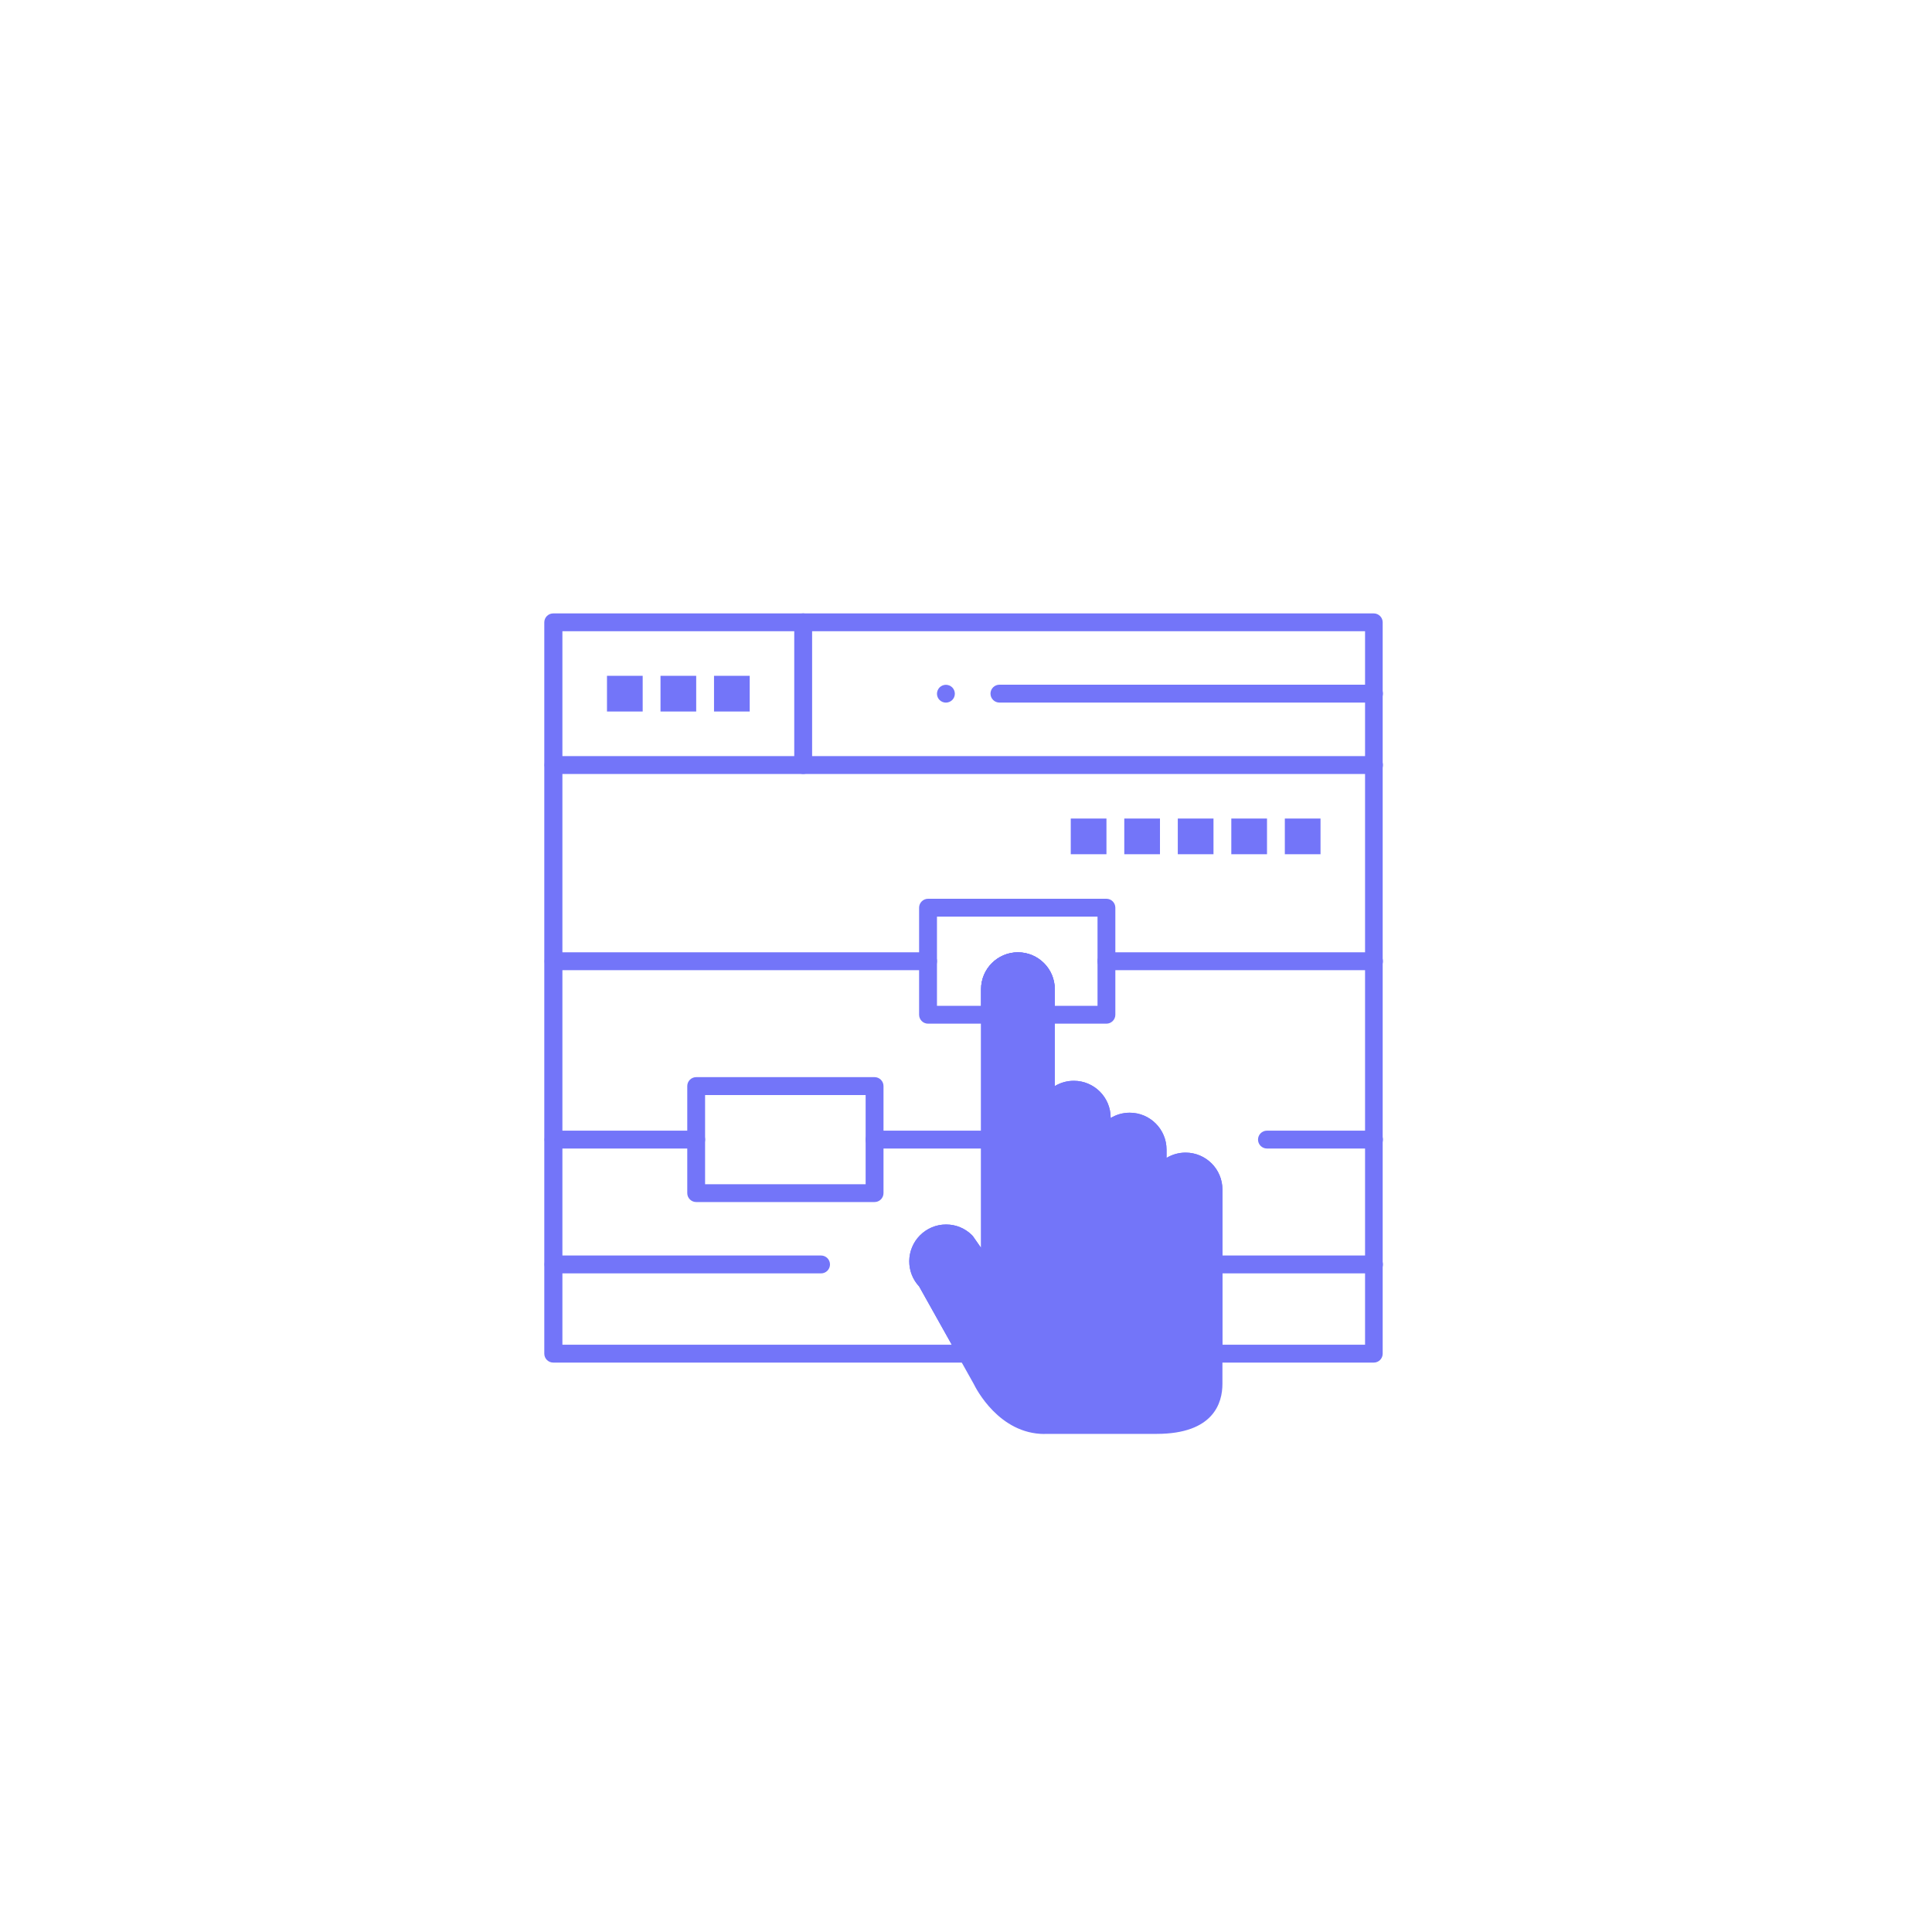
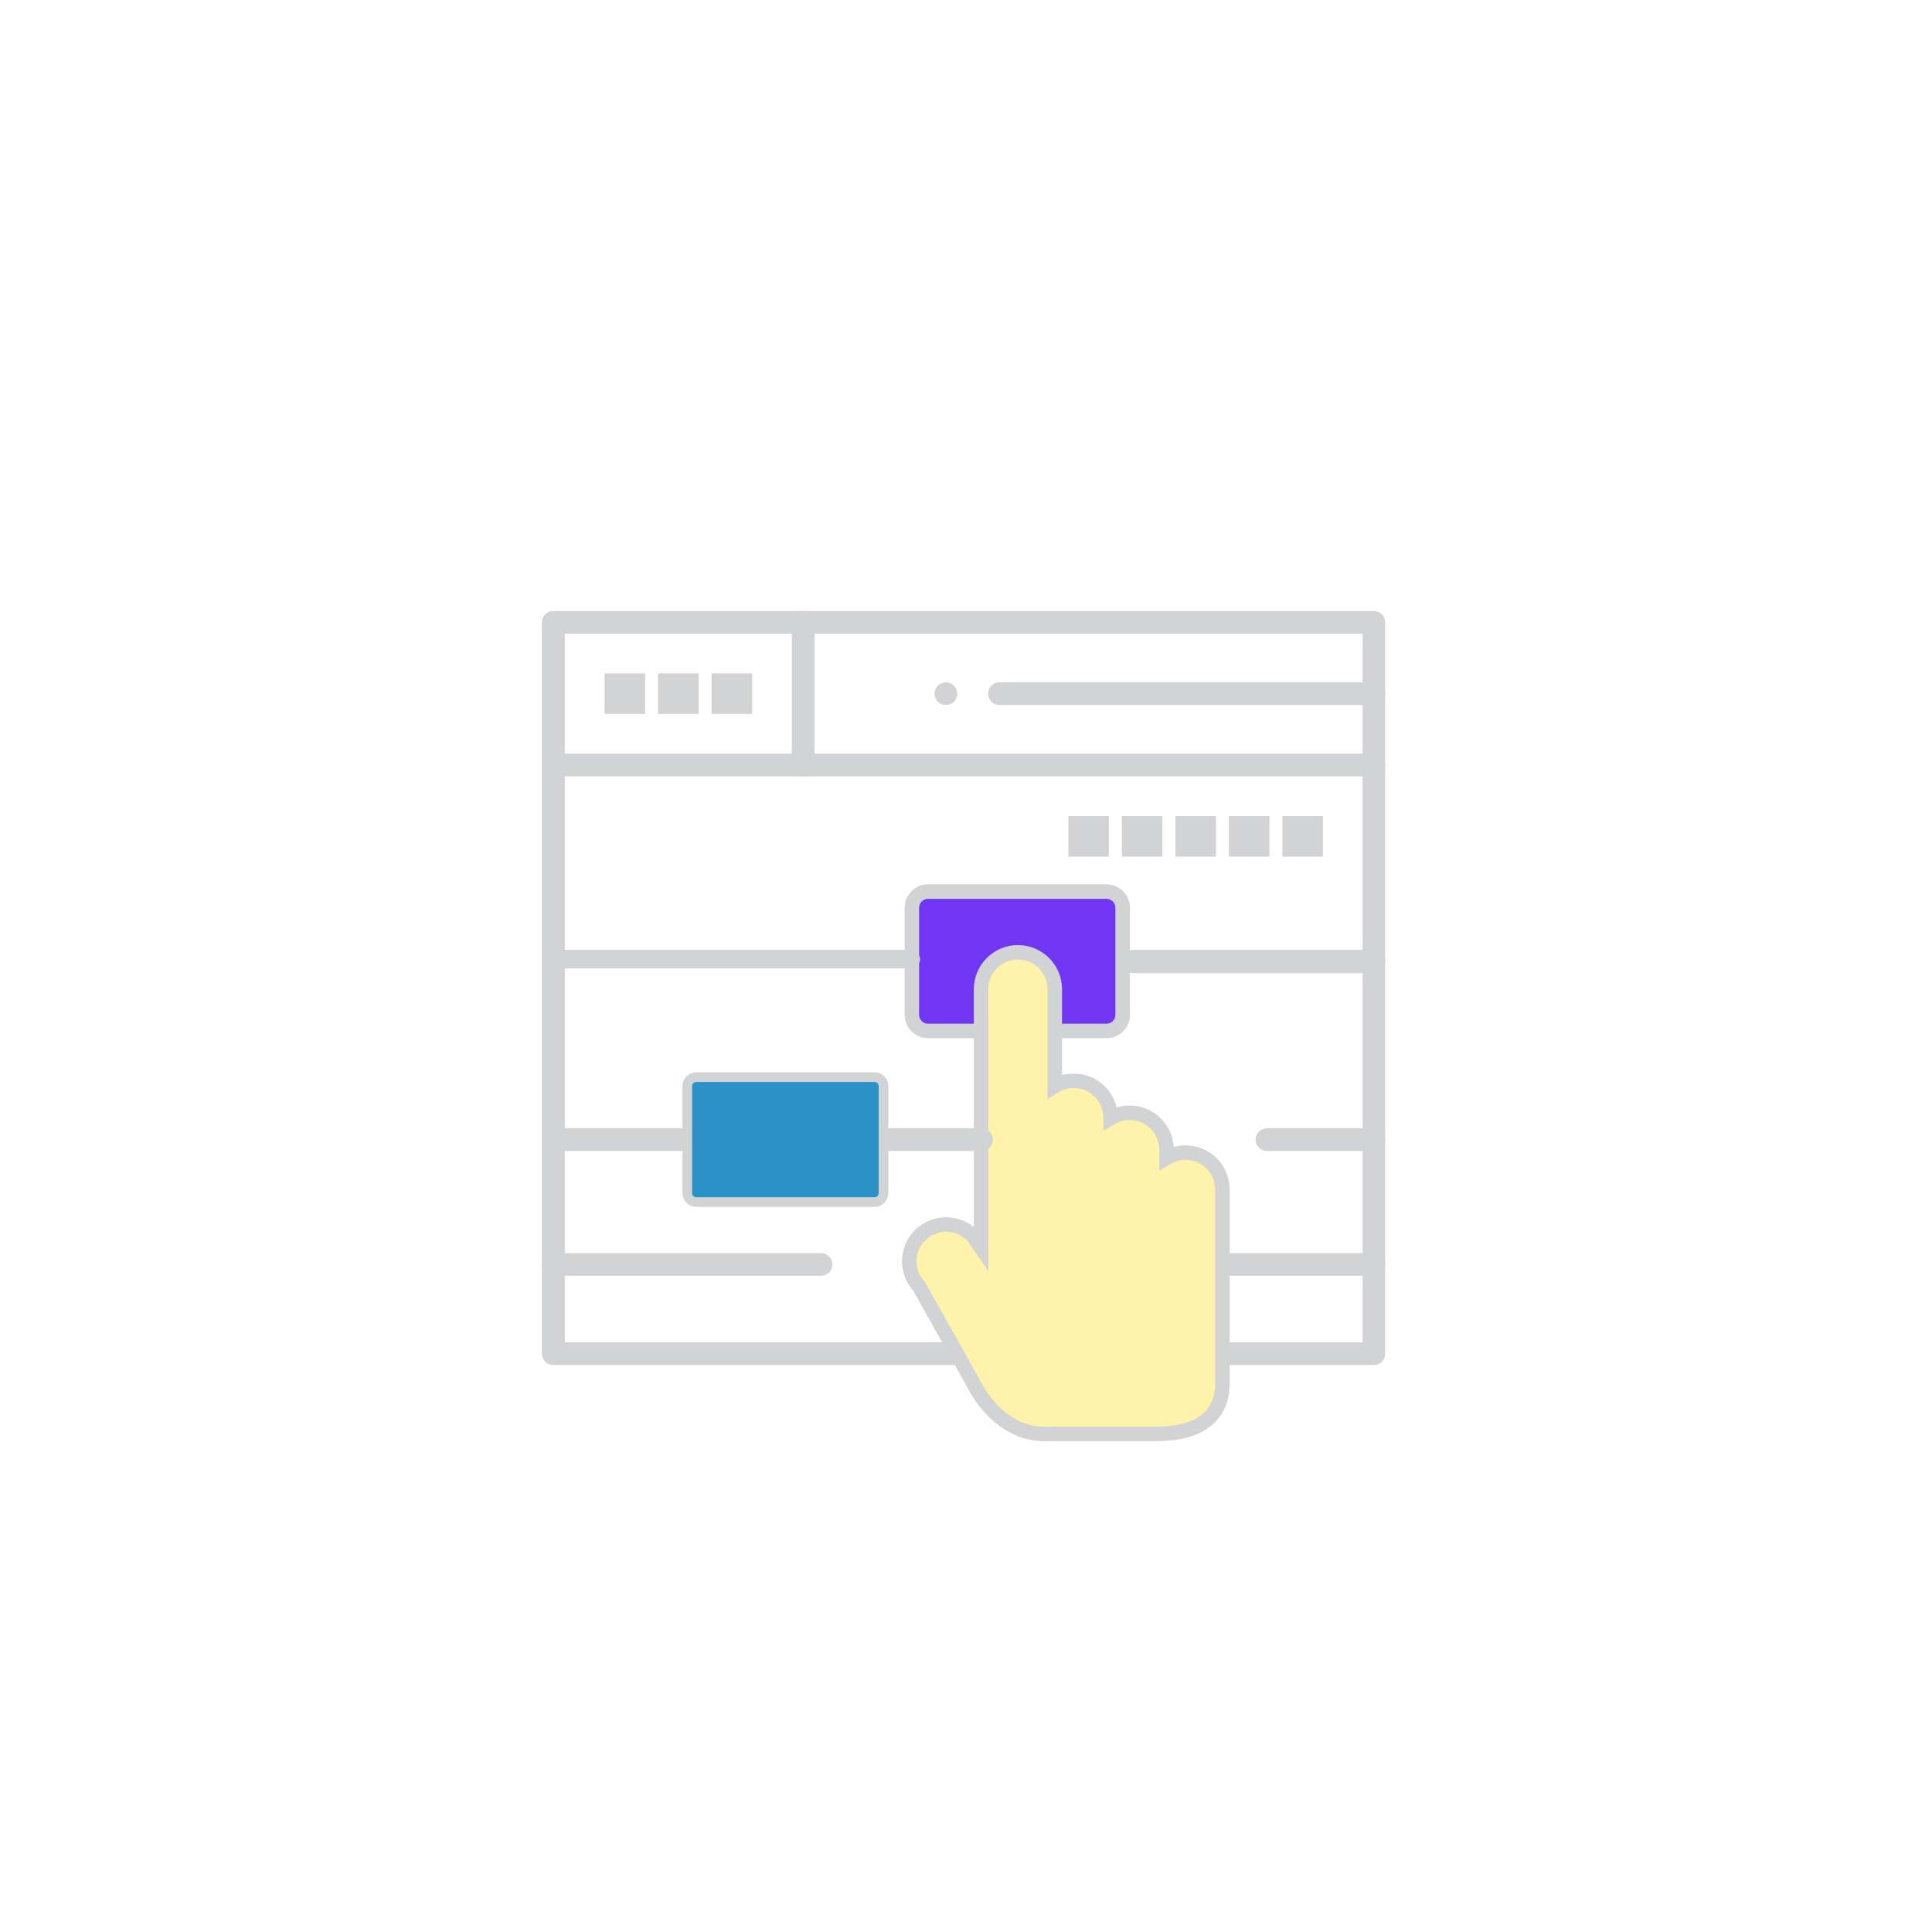
- <svg xmlns="http://www.w3.org/2000/svg" id="Layer_1" viewBox="0 0 400 400">
-   <defs>
-     <style>.cls-1{fill:#7375f9;}</style>
-   </defs>
-   <path class="cls-1" d="M284.47,282.11h-33.24c-1.02,0-1.85-.83-1.85-1.85v-33.99c0-2.17-1.77-3.94-3.94-3.94s-3.94,1.77-3.94,3.94c0,1.02-.83,1.85-1.85,1.85s-1.85-.83-1.85-1.85v-8.26c0-2.17-1.77-3.94-3.94-3.94s-3.94,1.77-3.94,3.94c0,1.02-.83,1.85-1.85,1.85s-1.85-.83-1.85-1.85v-6.61c0-2.17-1.77-3.94-3.94-3.94s-3.94,1.77-3.94,3.94c0,1.02-.83,1.85-1.85,1.85s-1.85-.83-1.85-1.85v-26.6c0-2.17-1.77-3.94-3.94-3.94s-3.94,1.77-3.94,3.94v59.45c0,.81-.52,1.52-1.29,1.76-.77.24-1.61-.04-2.07-.71l-4.9-7.04c-.73-.68-1.67-1.05-2.68-1.05-1.05,0-2.04.41-2.78,1.15-1.54,1.54-1.54,4.04,0,5.57.12.12.22.25.31.4l8.34,14.89c.2.3.32.65.32,1.04,0,1.02-.83,1.85-1.85,1.85h-85.62c-1.02,0-1.85-.83-1.85-1.85v-151.41c0-1.02.83-1.85,1.85-1.85h169.88c1.02,0,1.85.83,1.85,1.85v151.41c0,1.02-.82,1.85-1.84,1.85ZM253.08,278.41h29.54v-147.72H116.44v147.72h80.61l-6.76-12.07c-2.78-2.99-2.72-7.68.19-10.59,1.44-1.44,3.36-2.24,5.4-2.24s3.95.8,5.39,2.24c.08.08.15.16.21.25l1.64,2.35v-53.56c0-4.21,3.42-7.63,7.63-7.63s7.63,3.42,7.63,7.63v20.07c1.15-.7,2.5-1.1,3.94-1.1,4.21,0,7.63,3.42,7.63,7.63v.08c1.15-.7,2.5-1.1,3.94-1.1,4.21,0,7.63,3.42,7.63,7.63v1.73c1.15-.7,2.5-1.1,3.94-1.1,4.2,0,7.63,3.42,7.63,7.63v32.14h0s0,0,0,0h0Z" />
-   <path class="cls-1" d="M284.47,160.24H114.59c-1.02,0-1.85-.83-1.85-1.85s.83-1.85,1.85-1.85h169.88c1.02,0,1.85.83,1.85,1.85s-.83,1.85-1.85,1.85Z" />
-   <path class="cls-1" d="M166.29,160.24c-1.02,0-1.85-.83-1.85-1.85v-29.54c0-1.02.83-1.85,1.85-1.85s1.85.83,1.85,1.85v29.54c0,1.02-.83,1.85-1.85,1.85Z" />
-   <path class="cls-1" d="M284.47,145.46h-77.55c-1.02,0-1.85-.83-1.85-1.85s.83-1.85,1.85-1.85h77.55c1.02,0,1.85.83,1.85,1.85,0,1.02-.83,1.85-1.85,1.85Z" />
-   <path class="cls-1" d="M195.84,145.47c-.49,0-.96-.2-1.31-.54s-.54-.82-.54-1.3.2-.96.54-1.31c.35-.34.82-.54,1.31-.54s.96.2,1.31.54c.34.34.54.82.54,1.31s-.2.96-.54,1.3c-.35.34-.82.54-1.31.54Z" />
-   <path class="cls-1" d="M284.47,263.64h-33.24c-1.02,0-1.85-.83-1.85-1.85s.83-1.85,1.85-1.85h33.24c1.02,0,1.85.83,1.85,1.85,0,1.02-.83,1.85-1.85,1.85Z" />
-   <path class="cls-1" d="M169.99,263.64h-55.4c-1.02,0-1.85-.83-1.85-1.85s.83-1.85,1.85-1.85h55.4c1.02,0,1.85.83,1.85,1.85s-.83,1.85-1.85,1.85Z" />
-   <path class="cls-1" d="M239.67,254.23c-1.02,0-1.85-.83-1.85-1.85v-6.11c0-1.02.83-1.85,1.85-1.85s1.85.83,1.85,1.85v6.11c0,1.02-.83,1.85-1.85,1.85Z" />
-   <path class="cls-1" d="M228.1,245.97c-1.02,0-1.85-.83-1.85-1.85v-6.11c0-1.02.83-1.85,1.85-1.85s1.85.83,1.85,1.85v6.11c0,1.02-.83,1.85-1.85,1.85Z" />
-   <path class="cls-1" d="M216.53,239.36c-1.02,0-1.85-.83-1.85-1.85v-6.45c0-1.02.83-1.85,1.85-1.85s1.85.83,1.85,1.85v6.45c0,1.02-.83,1.85-1.85,1.85Z" />
-   <path class="cls-1" d="M229.08,211.94h-12.54c-1.02,0-1.85-.83-1.85-1.85v-5.3c0-2.17-1.76-3.94-3.94-3.94s-3.94,1.77-3.94,3.94v5.3c0,1.02-.83,1.85-1.85,1.85h-12.82c-1.02,0-1.85-.83-1.85-1.85v-22.16c0-1.02.83-1.85,1.85-1.85h36.93c1.02,0,1.85.83,1.85,1.85v22.16c0,1.02-.83,1.85-1.85,1.85ZM218.38,208.25h8.85v-18.47h-33.24v18.47h9.13v-3.45c0-4.21,3.42-7.63,7.63-7.63s7.63,3.42,7.63,7.63v3.45h0Z" />
-   <path class="cls-1" d="M181.07,248.87h-36.93c-1.02,0-1.85-.83-1.85-1.85v-22.16c0-1.02.83-1.85,1.85-1.85h36.93c1.02,0,1.85.83,1.85,1.85v22.16c0,1.02-.83,1.85-1.85,1.85ZM145.98,245.18h33.24v-18.46h-33.24v18.46Z" />
-   <path class="cls-1" d="M216.26,296.89c-9.4,0-14.2-9.4-14.67-10.38l-11.29-20.16c-1.32-1.42-2.05-3.25-2.05-5.2s.79-3.95,2.23-5.39c1.44-1.44,3.36-2.24,5.4-2.24s3.95.79,5.39,2.24c.08.08.15.16.21.25l1.64,2.35v-53.56c0-4.21,3.42-7.63,7.63-7.63s7.63,3.42,7.63,7.63v20.07c1.15-.7,2.5-1.1,3.94-1.1,4.21,0,7.63,3.42,7.63,7.63v.08c1.15-.7,2.5-1.1,3.94-1.1,4.21,0,7.63,3.42,7.63,7.63v1.73c1.15-.7,2.5-1.1,3.94-1.1,4.21,0,7.63,3.42,7.63,7.63v40.26c0,3.86-1.77,10.34-13.63,10.34h-22.66c-.18,0-.36,0-.54,0Z" />
-   <path class="cls-1" d="M284.47,200.86h-55.4c-1.02,0-1.85-.83-1.85-1.85s.83-1.85,1.85-1.85h55.4c1.02,0,1.85.83,1.85,1.85,0,1.02-.83,1.85-1.85,1.85Z" />
-   <path class="cls-1" d="M192.15,200.86h-77.55c-1.02,0-1.85-.83-1.85-1.85s.83-1.85,1.85-1.85h77.55c1.02,0,1.85.83,1.85,1.85,0,1.02-.83,1.85-1.85,1.85Z" />
-   <path class="cls-1" d="M144.14,237.79h-29.54c-1.02,0-1.85-.83-1.85-1.85s.83-1.85,1.85-1.85h29.54c1.02,0,1.85.83,1.85,1.85s-.83,1.85-1.85,1.85Z" />
-   <path class="cls-1" d="M203.22,237.79h-22.16c-1.02,0-1.85-.83-1.85-1.85s.83-1.85,1.85-1.85h22.16c1.02,0,1.85.83,1.85,1.85s-.83,1.85-1.85,1.85Z" />
-   <path class="cls-1" d="M284.47,237.79h-22.16c-1.02,0-1.85-.83-1.85-1.85s.83-1.85,1.85-1.85h22.16c1.02,0,1.85.83,1.85,1.85s-.83,1.85-1.85,1.85Z" />
-   <rect class="cls-1" x="125.67" y="139.92" width="7.39" height="7.39" />
-   <rect class="cls-1" x="136.75" y="139.92" width="7.39" height="7.39" />
-   <rect class="cls-1" x="147.83" y="139.92" width="7.39" height="7.39" />
-   <rect class="cls-1" x="243.85" y="169.47" width="7.39" height="7.39" />
-   <rect class="cls-1" x="232.77" y="169.47" width="7.39" height="7.39" />
-   <rect class="cls-1" x="221.69" y="169.47" width="7.39" height="7.39" />
-   <rect class="cls-1" x="254.93" y="169.47" width="7.39" height="7.39" />
-   <rect class="cls-1" x="266.01" y="169.47" width="7.39" height="7.39" />
+ <svg xmlns="http://www.w3.org/2000/svg" version="1.1" id="Layer_1" x="0px" y="0px" viewBox="0 0 400 400" style="enable-background:new 0 0 400 400;" xml:space="preserve">
+   <style type="text/css">
+ 	.st0{fill:#2A92C6;}
+ 	.st1{fill:#D1D3D4;}
+ 	.st2{fill:#7136F2;}
+ 	.st3{fill:#FFF3AC;}
+ 	.st4{fill:none;stroke:#D1D3D4;stroke-width:3;stroke-miterlimit:10;}
+ 	.st5{fill:#D1D3D4;stroke:#D1D3D4;stroke-width:3;stroke-miterlimit:10;}
+ 	.st6{fill:#D1D3D4;stroke:#D1D3D4;stroke-miterlimit:10;}
+ 	.st7{fill:#2A92C6;stroke:#D1D3D4;stroke-width:3;stroke-miterlimit:10;}
+ 	.st8{fill:#7136F2;stroke:#D1D3D4;stroke-miterlimit:10;}
+ 	.st9{fill:none;stroke:#D1D3D4;stroke-miterlimit:10;}
+ 	.st10{fill:#2A92C6;stroke:#D1D3D4;stroke-width:2;stroke-miterlimit:10;}
+ 	.st11{fill:#7136F2;stroke:#D1D3D4;stroke-width:2;stroke-miterlimit:10;}
+ 	.st12{fill:#FFF3AC;stroke:#D1D3D4;stroke-width:3;stroke-miterlimit:10;}
+ 	.st13{fill:none;stroke:#D1D3D4;stroke-width:2.683;stroke-miterlimit:10;}
+ 	.st14{fill:#7136F2;stroke:#D1D3D4;stroke-width:3;stroke-miterlimit:10;}
+ 	.st15{fill:none;stroke:#D1D3D4;stroke-width:2;stroke-miterlimit:10;}
+ 	.st16{fill:#003366;}
+ 	.st17{fill:none;stroke:#7136F2;stroke-miterlimit:10;}
+ 	.st18{fill:none;stroke:#003366;stroke-miterlimit:10;}
+ 	.st19{fill:none;stroke:#2A92C6;stroke-miterlimit:10;}
+ 	.st20{fill:none;stroke:#FFF3AC;stroke-miterlimit:10;}
+ 	.st21{fill:#7136F2;stroke:#7136F2;stroke-miterlimit:10;}
+ 	.st22{fill:#003366;stroke:#003366;stroke-miterlimit:10;}
+ 	.st23{fill:#2A92C6;stroke:#2A92C6;stroke-miterlimit:10;}
+ 	.st24{fill:#FFF3AC;stroke:#FFF3AC;stroke-miterlimit:10;}
+ </style>
+   <g>
+     <g>
+       <g>
+         <path class="st6" d="M284.47,282.11h-33.24c-1.02,0-1.85-0.83-1.85-1.85v-33.99c0-2.17-1.77-3.94-3.94-3.94s-3.94,1.77-3.94,3.94     c0,1.02-0.83,1.85-1.85,1.85c-1.02,0-1.85-0.83-1.85-1.85v-8.26c0-2.17-1.77-3.94-3.94-3.94c-2.17,0-3.94,1.77-3.94,3.94     c0,1.02-0.83,1.85-1.85,1.85c-1.02,0-1.85-0.83-1.85-1.85v-6.61c0-2.17-1.77-3.94-3.94-3.94c-2.17,0-3.94,1.77-3.94,3.94     c0,1.02-0.83,1.85-1.85,1.85c-1.02,0-1.85-0.83-1.85-1.85v-26.6c0-2.17-1.77-3.94-3.94-3.94c-2.17,0-3.94,1.77-3.94,3.94v59.45     c0,0.81-0.52,1.52-1.29,1.76c-0.77,0.24-1.61-0.04-2.07-0.71l-4.9-7.04c-0.73-0.68-1.67-1.05-2.68-1.05     c-1.05,0-2.04,0.41-2.78,1.15c-1.54,1.54-1.54,4.04,0,5.57c0.12,0.12,0.22,0.25,0.31,0.4l8.34,14.89c0.2,0.3,0.32,0.65,0.32,1.04     c0,1.02-0.83,1.85-1.85,1.85h-0.01h-85.61c-1.02,0-1.85-0.83-1.85-1.85V128.85c0-1.02,0.83-1.85,1.85-1.85h169.88     c1.02,0,1.85,0.83,1.85,1.85v151.41C286.32,281.28,285.49,282.11,284.47,282.11z M253.08,278.41h29.54V130.69H116.44v147.72     h80.61l-6.76-12.07c-2.78-2.99-2.72-7.68,0.19-10.59c1.44-1.44,3.36-2.24,5.4-2.24c2.04,0,3.95,0.8,5.39,2.24     c0.08,0.08,0.15,0.16,0.21,0.25l1.64,2.35V204.8c0-4.21,3.42-7.63,7.63-7.63c4.21,0,7.63,3.42,7.63,7.63v20.07     c1.15-0.7,2.5-1.1,3.94-1.1c4.21,0,7.63,3.42,7.63,7.63v0.08c1.15-0.7,2.5-1.1,3.94-1.1c4.21,0,7.63,3.42,7.63,7.63v1.73     c1.15-0.7,2.5-1.1,3.94-1.1c4.2,0,7.63,3.42,7.63,7.63L253.08,278.41L253.08,278.41L253.08,278.41L253.08,278.41L253.08,278.41z" />
+       </g>
+       <g>
+         <path class="st6" d="M284.47,160.24H114.59c-1.02,0-1.85-0.83-1.85-1.85c0-1.02,0.83-1.85,1.85-1.85h169.88     c1.02,0,1.85,0.83,1.85,1.85C286.32,159.41,285.49,160.24,284.47,160.24z" />
+       </g>
+       <g>
+         <path class="st6" d="M166.29,160.24c-1.02,0-1.85-0.83-1.85-1.85v-29.54c0-1.02,0.83-1.85,1.85-1.85c1.02,0,1.85,0.83,1.85,1.85     v29.54C168.14,159.41,167.31,160.24,166.29,160.24z" />
+       </g>
+       <g>
+         <path class="st6" d="M284.47,145.46h-77.55c-1.02,0-1.85-0.83-1.85-1.85c0-1.02,0.83-1.85,1.85-1.85h77.55     c1.02,0,1.85,0.83,1.85,1.85C286.32,144.64,285.49,145.46,284.47,145.46z" />
+       </g>
+       <g>
+         <path class="st6" d="M195.84,145.47c-0.49,0-0.96-0.2-1.31-0.54c-0.34-0.34-0.54-0.82-0.54-1.3c0-0.49,0.2-0.96,0.54-1.31     c0.35-0.34,0.82-0.54,1.31-0.54c0.48,0,0.96,0.2,1.31,0.54c0.34,0.34,0.54,0.82,0.54,1.31c0,0.48-0.2,0.96-0.54,1.3     C196.8,145.27,196.33,145.47,195.84,145.47z" />
+       </g>
+       <g>
+         <path class="st6" d="M284.47,263.64h-33.24c-1.02,0-1.85-0.83-1.85-1.85s0.83-1.85,1.85-1.85h33.24c1.02,0,1.85,0.83,1.85,1.85     C286.32,262.81,285.49,263.64,284.47,263.64z" />
+       </g>
+       <g>
+         <path class="st6" d="M169.99,263.64h-55.4c-1.02,0-1.85-0.83-1.85-1.85s0.83-1.85,1.85-1.85h55.4c1.02,0,1.85,0.83,1.85,1.85     C171.83,262.81,171.01,263.64,169.99,263.64z" />
+       </g>
+       <g>
+         <path class="st6" d="M239.67,254.23c-1.02,0-1.85-0.83-1.85-1.85v-6.11c0-1.02,0.83-1.85,1.85-1.85c1.02,0,1.85,0.83,1.85,1.85     v6.11C241.51,253.41,240.69,254.23,239.67,254.23z" />
+       </g>
+       <g>
+         <path class="st6" d="M228.1,245.97c-1.02,0-1.85-0.83-1.85-1.85v-6.11c0-1.02,0.83-1.85,1.85-1.85c1.02,0,1.85,0.83,1.85,1.85     v6.11C229.95,245.14,229.12,245.97,228.1,245.97z" />
+       </g>
+       <g>
+         <path class="st6" d="M216.53,239.36c-1.02,0-1.85-0.83-1.85-1.85v-6.45c0-1.02,0.83-1.85,1.85-1.85c1.02,0,1.85,0.83,1.85,1.85     v6.45C218.38,238.53,217.55,239.36,216.53,239.36z" />
+       </g>
+       <g>
+         <g>
+           <path class="st2" d="M216.53,213.44c-1.85,0-3.35-1.5-3.35-3.35v-5.3c0-1.34-1.09-2.44-2.44-2.44s-2.44,1.09-2.44,2.44v5.3      c0,1.85-1.5,3.35-3.35,3.35h-12.82c-1.85,0-3.35-1.5-3.35-3.35v-22.16c0-1.85,1.5-3.35,3.35-3.35h36.93      c1.85,0,3.35,1.5,3.35,3.35v22.16c0,1.85-1.5,3.35-3.35,3.35H216.53z" />
+           <path class="st1" d="M229.08,186.09c1.02,0,1.85,0.83,1.85,1.85v22.16c0,1.02-0.83,1.85-1.85,1.85h-12.54      c-1.02,0-1.85-0.83-1.85-1.85v-5.3c0-2.17-1.76-3.94-3.94-3.94c-2.17,0-3.94,1.77-3.94,3.94v5.3c0,1.02-0.83,1.85-1.85,1.85      h-12.82c-1.02,0-1.85-0.83-1.85-1.85v-22.16c0-1.02,0.83-1.85,1.85-1.85H229.08 M229.08,183.09h-36.93      c-2.67,0-4.85,2.17-4.85,4.85v22.16c0,2.67,2.17,4.85,4.85,4.85h12.82c2.67,0,4.85-2.17,4.85-4.85v-5.3      c0-0.52,0.42-0.94,0.94-0.94s0.94,0.42,0.94,0.94v5.3c0,2.67,2.17,4.85,4.85,4.85h12.54c1.29,0,2.51-0.5,3.43-1.42      c0.92-0.92,1.42-2.13,1.42-3.43v-22.16C233.92,185.26,231.75,183.09,229.08,183.09L229.08,183.09z" />
+         </g>
+       </g>
+       <g>
+         <path class="st12" d="M216.26,296.89c-9.4,0-14.2-9.4-14.67-10.38l-11.29-20.16c-1.32-1.42-2.05-3.25-2.05-5.2     c0-2.04,0.79-3.95,2.23-5.39c1.44-1.44,3.36-2.24,5.4-2.24c2.04,0,3.95,0.79,5.39,2.24c0.08,0.08,0.15,0.16,0.21,0.25l1.64,2.35     V204.8c0-4.21,3.42-7.63,7.63-7.63c4.21,0,7.63,3.42,7.63,7.63v20.07c1.15-0.7,2.5-1.1,3.94-1.1c4.21,0,7.63,3.42,7.63,7.63v0.08     c1.15-0.7,2.5-1.1,3.94-1.1c4.21,0,7.63,3.42,7.63,7.63v1.73c1.15-0.7,2.5-1.1,3.94-1.1c4.21,0,7.63,3.42,7.63,7.63v40.26     c0,3.86-1.77,10.34-13.63,10.34h-22.66C216.61,296.88,216.43,296.89,216.26,296.89z" />
+       </g>
+       <g>
+         <path class="st6" d="M284.65,200.98h-49.99c-0.92,0-1.67-0.85-1.67-1.91c0-1.05,0.75-1.91,1.67-1.91h49.99     c0.92,0,1.67,0.85,1.67,1.91C286.32,200.13,285.57,200.98,284.65,200.98z" />
+       </g>
+       <g>
+         <path class="st6" d="M188.24,199.99H114.5c-0.97,0-1.76-0.63-1.76-1.41c0-0.78,0.79-1.41,1.76-1.41h73.74     c0.97,0,1.76,0.63,1.76,1.41C190,199.36,189.21,199.99,188.24,199.99z" />
+       </g>
+       <g>
+         <path class="st6" d="M144.14,237.79h-29.54c-1.02,0-1.85-0.83-1.85-1.85c0-1.02,0.83-1.85,1.85-1.85h29.54     c1.02,0,1.85,0.83,1.85,1.85C145.98,236.96,145.16,237.79,144.14,237.79z" />
+       </g>
+       <g>
+         <path class="st6" d="M203.22,237.79h-22.16c-1.02,0-1.85-0.83-1.85-1.85c0-1.02,0.83-1.85,1.85-1.85h22.16     c1.02,0,1.85,0.83,1.85,1.85C205.07,236.96,204.24,237.79,203.22,237.79z" />
+       </g>
+       <g>
+         <path class="st6" d="M284.47,237.79h-22.16c-1.02,0-1.85-0.83-1.85-1.85c0-1.02,0.83-1.85,1.85-1.85h22.16     c1.02,0,1.85,0.83,1.85,1.85C286.32,236.96,285.49,237.79,284.47,237.79z" />
+       </g>
+       <rect x="125.67" y="139.92" class="st6" width="7.39" height="7.39" />
+       <rect x="136.75" y="139.92" class="st6" width="7.39" height="7.39" />
+       <rect x="147.83" y="139.92" class="st6" width="7.39" height="7.39" />
+       <rect x="243.85" y="169.47" class="st6" width="7.39" height="7.39" />
+       <rect x="232.77" y="169.47" class="st6" width="7.39" height="7.39" />
+       <rect x="221.69" y="169.47" class="st6" width="7.39" height="7.39" />
+       <rect x="254.93" y="169.47" class="st6" width="7.39" height="7.39" />
+       <rect x="266.01" y="169.47" class="st6" width="7.39" height="7.39" />
+       <g>
+         <path class="st10" d="M181.07,248.87h-36.93c-1.02,0-1.85-0.83-1.85-1.85v-22.16c0-1.02,0.83-1.85,1.85-1.85h36.93     c1.02,0,1.85,0.83,1.85,1.85v22.16C182.91,248.04,182.09,248.87,181.07,248.87z" />
+       </g>
+     </g>
+   </g>
</svg>
